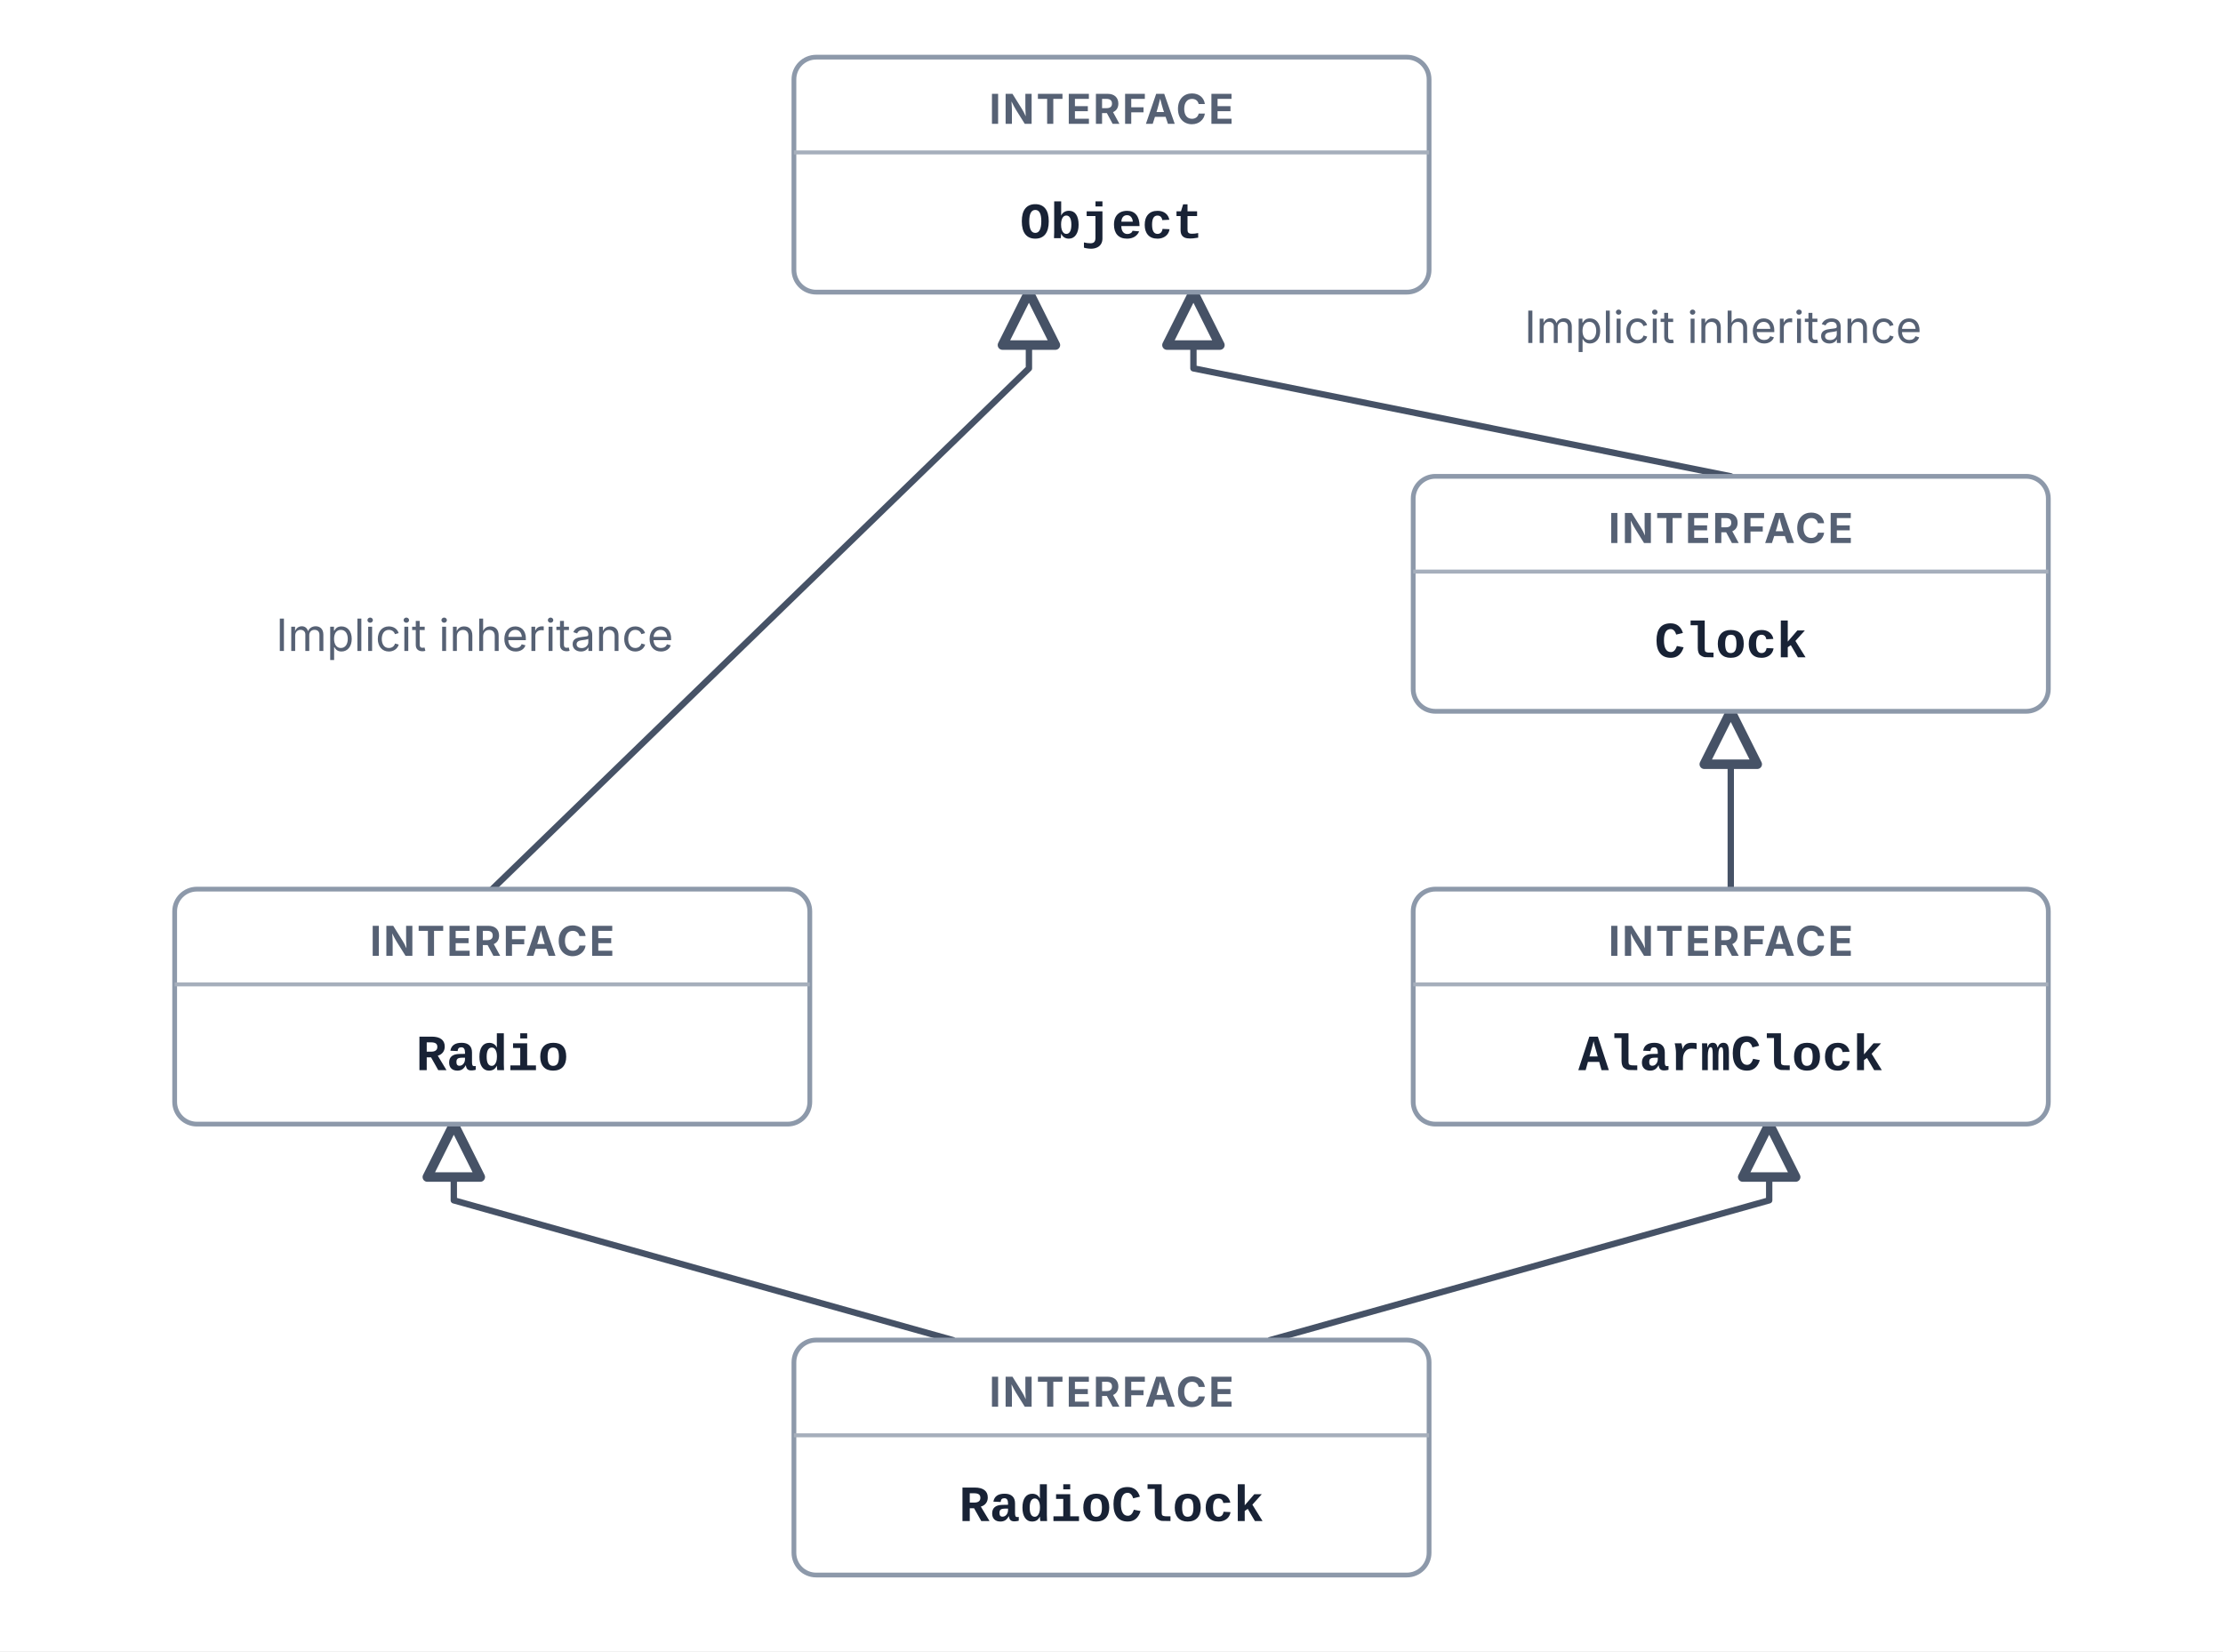
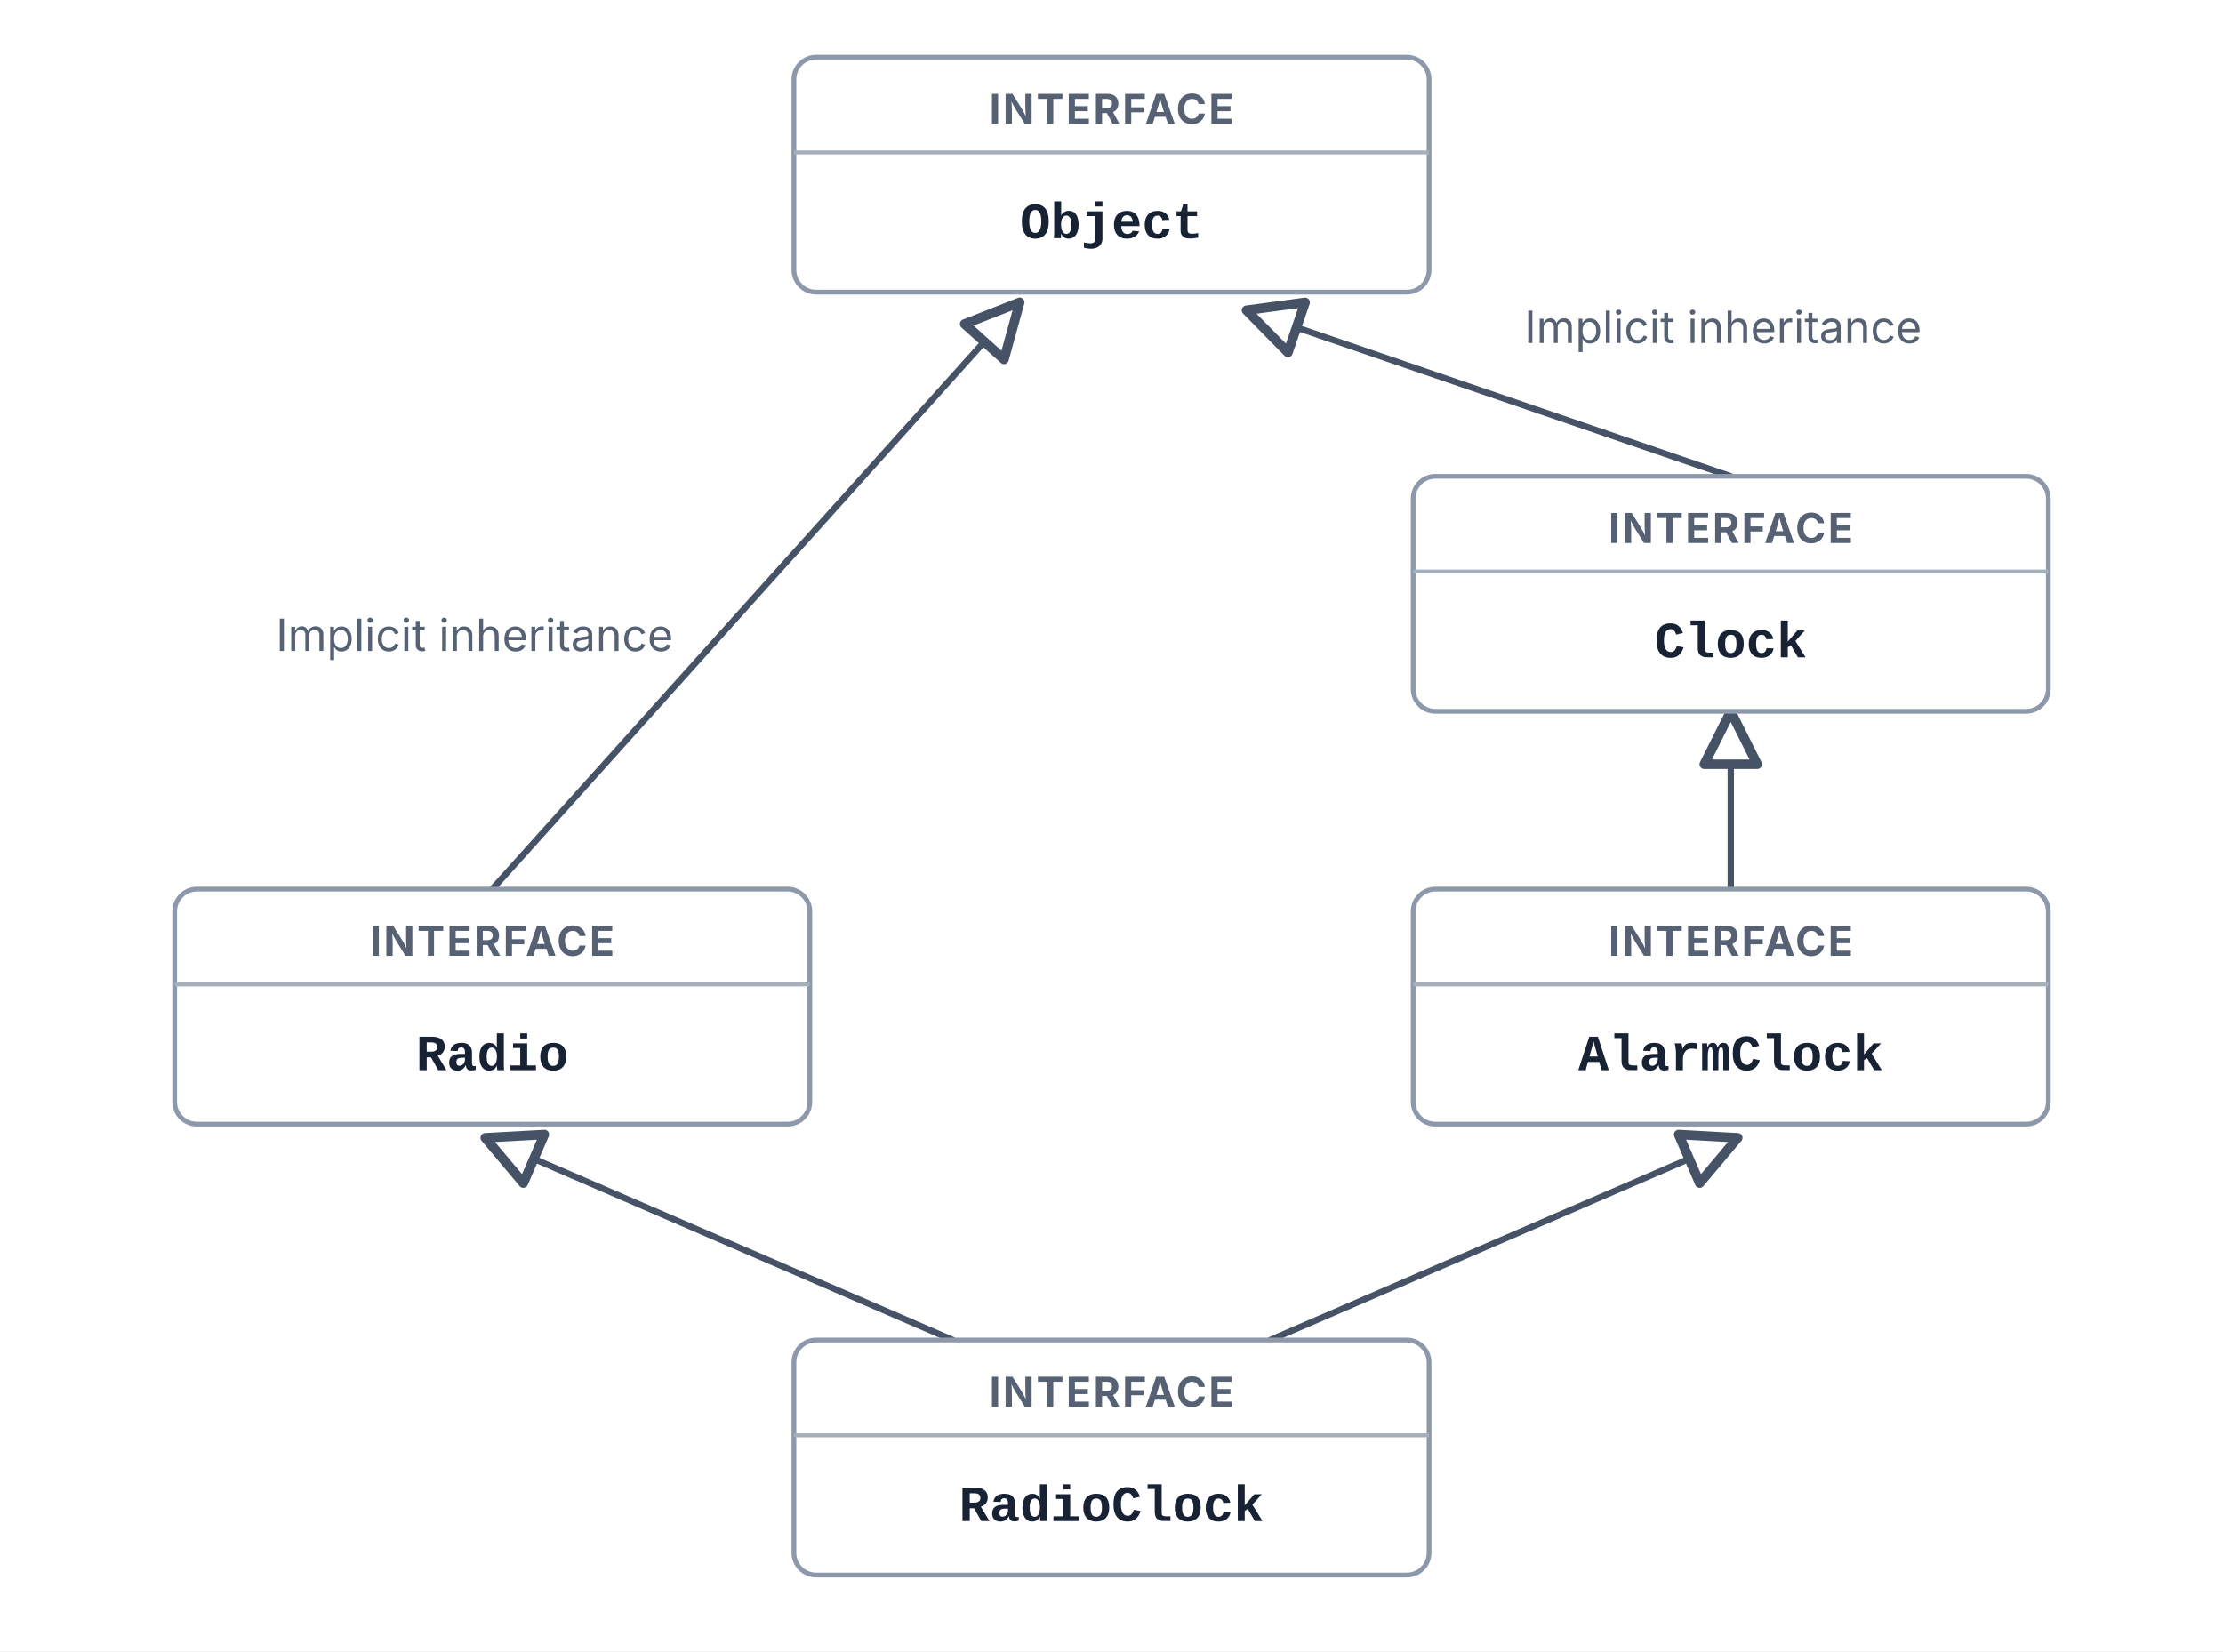
<svg xmlns="http://www.w3.org/2000/svg" width="700" height="520" viewBox="0 0 700 520" role="img" aria-labelledby="title description">
  <defs>
    <marker id="inheritance-arrow" viewBox="0 0 12 12" refX="11" refY="6" markerWidth="10" markerHeight="10" orient="auto">
      <path d="M 1 1 L 11 6 L 1 11 Z" fill="#ffffff" stroke="#465266" stroke-linejoin="round" stroke-width="1.8" />
    </marker>
  </defs>
  <style>
    text {
      fill: #182235;
      font-family: Inter, ui-sans-serif, system-ui, -apple-system, BlinkMacSystemFont, "Segoe UI", sans-serif;
    }
    .label {
      font-size: 16px;
      font-weight: 600;
      text-anchor: middle;
    }
    .annotation {
      fill: #566174;
      font-size: 14px;
      text-anchor: middle;
    }
    .code {
      font-family: ui-monospace, SFMono-Regular, Menlo, Monaco, Consolas, "Liberation Mono", monospace;
    }
    .badge {
      fill: #566174;
      font-size: 13px;
      font-weight: 750;
      letter-spacing: 0.05em;
      text-anchor: middle;
    }
    .application {
      fill: #ffffff;
      stroke: #8d99aa;
      stroke-width: 1.5;
    }
    .connector {
      fill: none;
      stroke: #566174;
      stroke-width: 1.75;
      stroke-linecap: round;
      stroke-linejoin: round;
    }
    .inheritance {
      stroke: #465266;
      stroke-width: 2;
      marker-end: url(#inheritance-arrow);
    }
    .divider {
      fill: none;
      stroke: #a6afbc;
      stroke-width: 1.25;
    }
  </style>
  <rect width="700" height="520" fill="#ffffff" />
  <g id="boundaries" aria-hidden="true">
  </g>
  <g id="connectors" aria-hidden="true">
-     <path class="connector inheritance" d="M 155 280 L 324 116 V 92" vector-effect="non-scaling-stroke" />
-     <path class="connector inheritance" d="M 545 150 L 375.8 116 V 92" vector-effect="non-scaling-stroke" />
-     <path class="connector inheritance" d="M 545 280 L 545.0 224" vector-effect="non-scaling-stroke" />
-     <path class="connector inheritance" d="M 300 422 L 142.9 378 V 354" vector-effect="non-scaling-stroke" />
-     <path class="connector inheritance" d="M 400 422 L 557.1 378 V 354" vector-effect="non-scaling-stroke" />
+     <path class="connector inheritance" d="M 155 280 L 321.1 95.2" vector-effect="non-scaling-stroke" />
+     <path class="connector inheritance" d="M 545 150 L 392.5 97.7" vector-effect="non-scaling-stroke" />
+     <path class="connector inheritance" d="M 545 280 V 224" vector-effect="non-scaling-stroke" />
+     <path class="connector inheritance" d="M 300 422 L 152.8 358.3" vector-effect="non-scaling-stroke" />
+     <path class="connector inheritance" d="M 400 422 L 547.2 358.3" vector-effect="non-scaling-stroke" />
  </g>
  <g id="components" aria-hidden="true">
    <rect class="application" x="250" y="18" width="200" height="74" rx="7" vector-effect="non-scaling-stroke" />
    <path class="divider" d="M 250 48 H 450" vector-effect="non-scaling-stroke" />
    <rect class="application" x="445" y="150" width="200" height="74" rx="7" vector-effect="non-scaling-stroke" />
    <path class="divider" d="M 445 180 H 645" vector-effect="non-scaling-stroke" />
    <rect class="application" x="55" y="280" width="200" height="74" rx="7" vector-effect="non-scaling-stroke" />
    <path class="divider" d="M 55 310 H 255" vector-effect="non-scaling-stroke" />
    <rect class="application" x="445" y="280" width="200" height="74" rx="7" vector-effect="non-scaling-stroke" />
    <path class="divider" d="M 445 310 H 645" vector-effect="non-scaling-stroke" />
    <rect class="application" x="250" y="422" width="200" height="74" rx="7" vector-effect="non-scaling-stroke" />
    <path class="divider" d="M 250 452 H 450" vector-effect="non-scaling-stroke" />
  </g>
  <g id="labels">
    <text class="badge" x="350.0" y="39">INTERFACE</text>
    <text class="label code" x="350.0" y="75.0">Object</text>
    <text class="badge" x="545.0" y="171">INTERFACE</text>
    <text class="label code" x="545.0" y="207.0">Clock</text>
    <text class="badge" x="155.0" y="301">INTERFACE</text>
    <text class="label code" x="155.0" y="337.0">Radio</text>
    <text class="badge" x="545.0" y="301">INTERFACE</text>
    <text class="label code" x="545.0" y="337.0">AlarmClock</text>
    <text class="badge" x="350.0" y="443">INTERFACE</text>
    <text class="label code" x="350.0" y="479.0">RadioClock</text>
    <text class="annotation" x="212" y="205" style="text-anchor: end">Implicit inheritance</text>
    <text class="annotation" x="480" y="108" style="text-anchor: start">Implicit inheritance</text>
  </g>
</svg>
